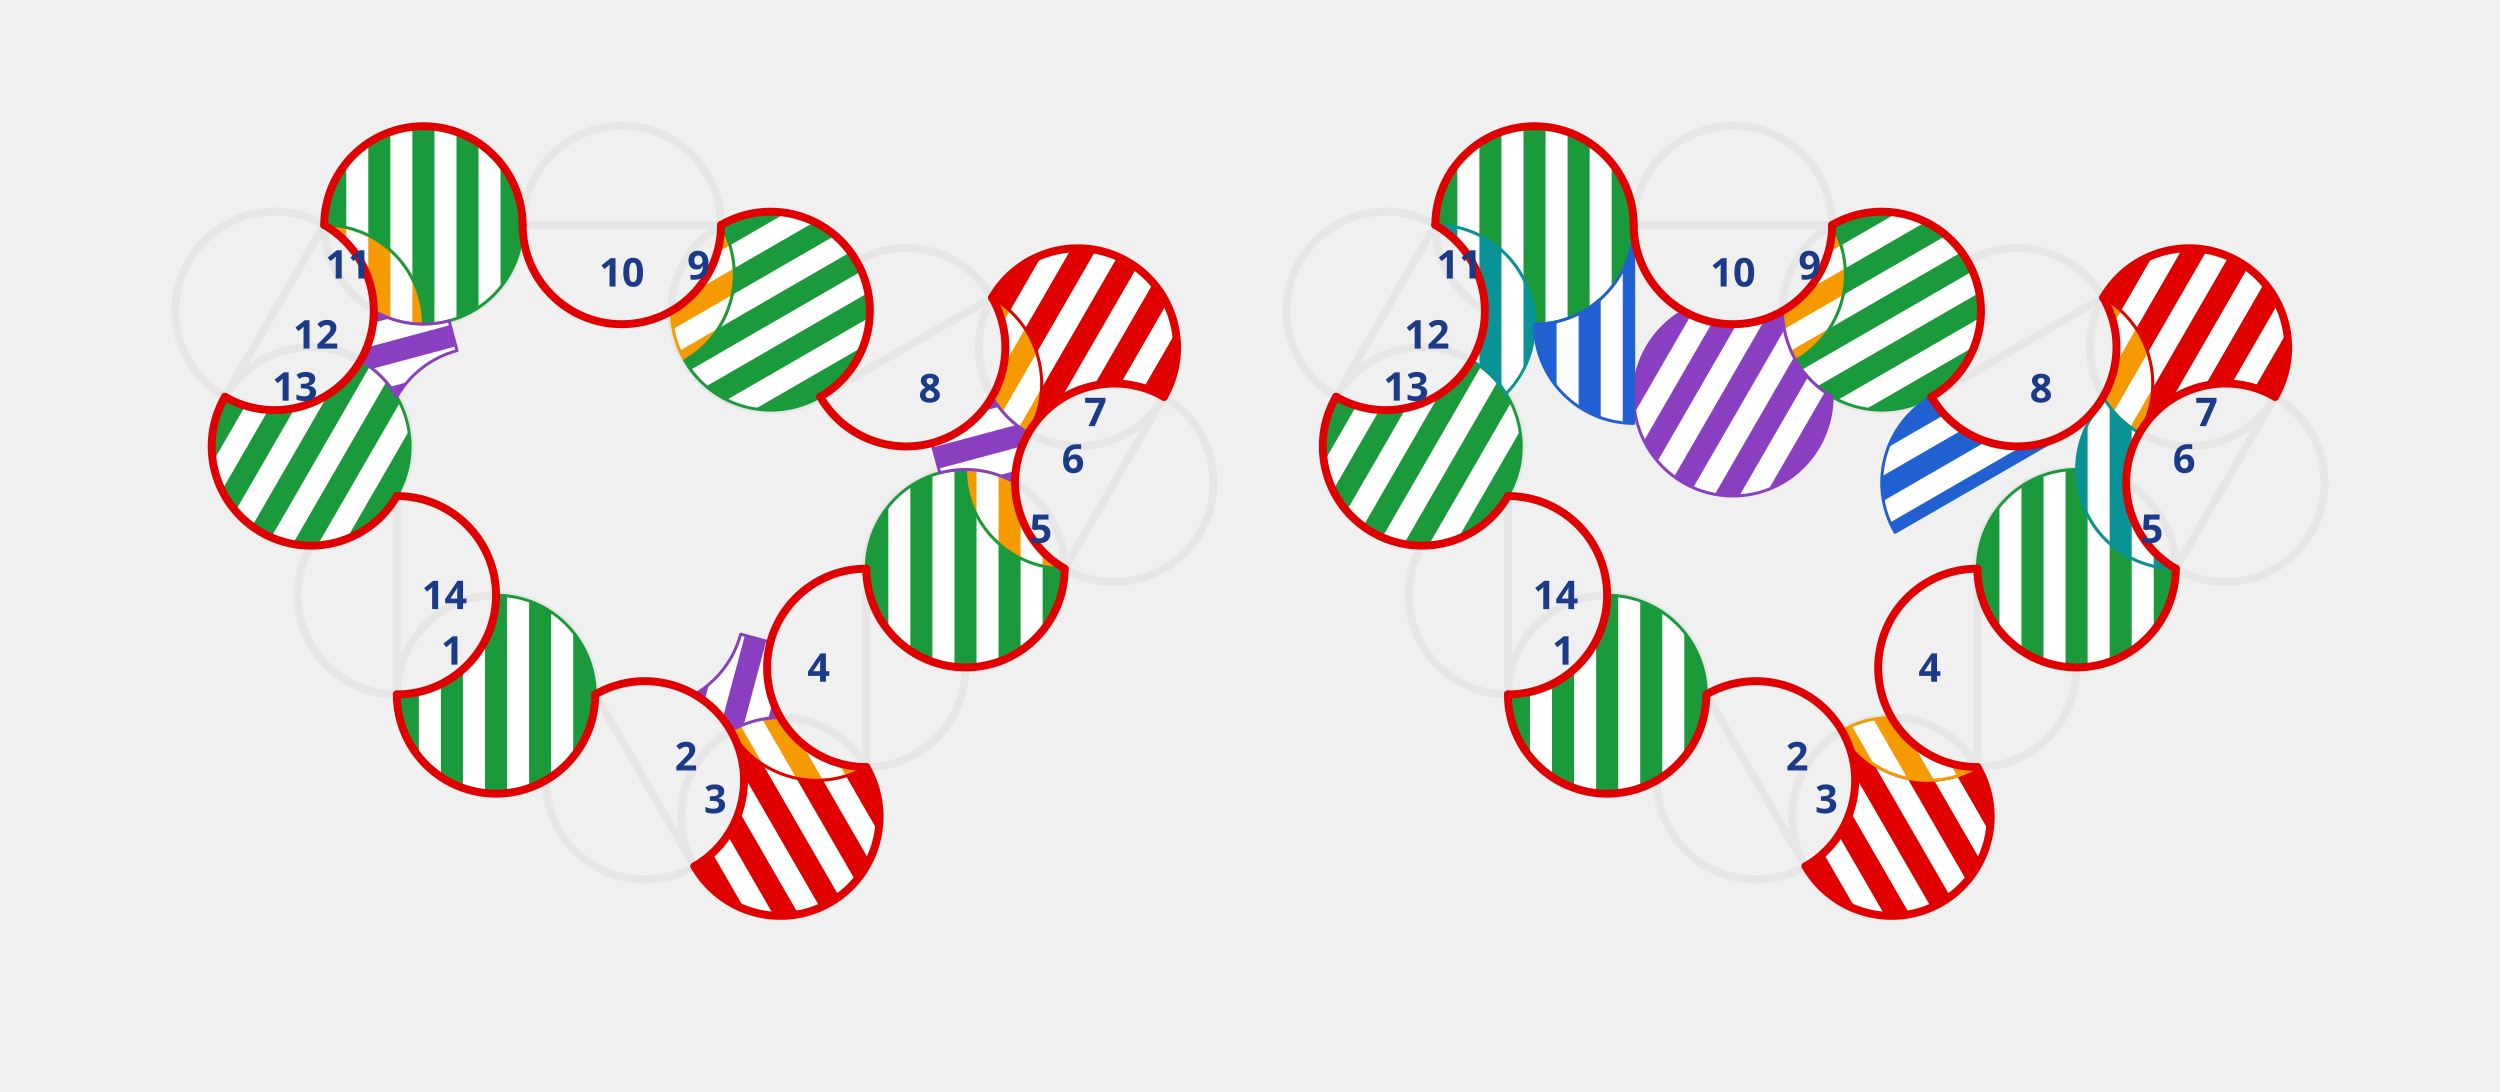
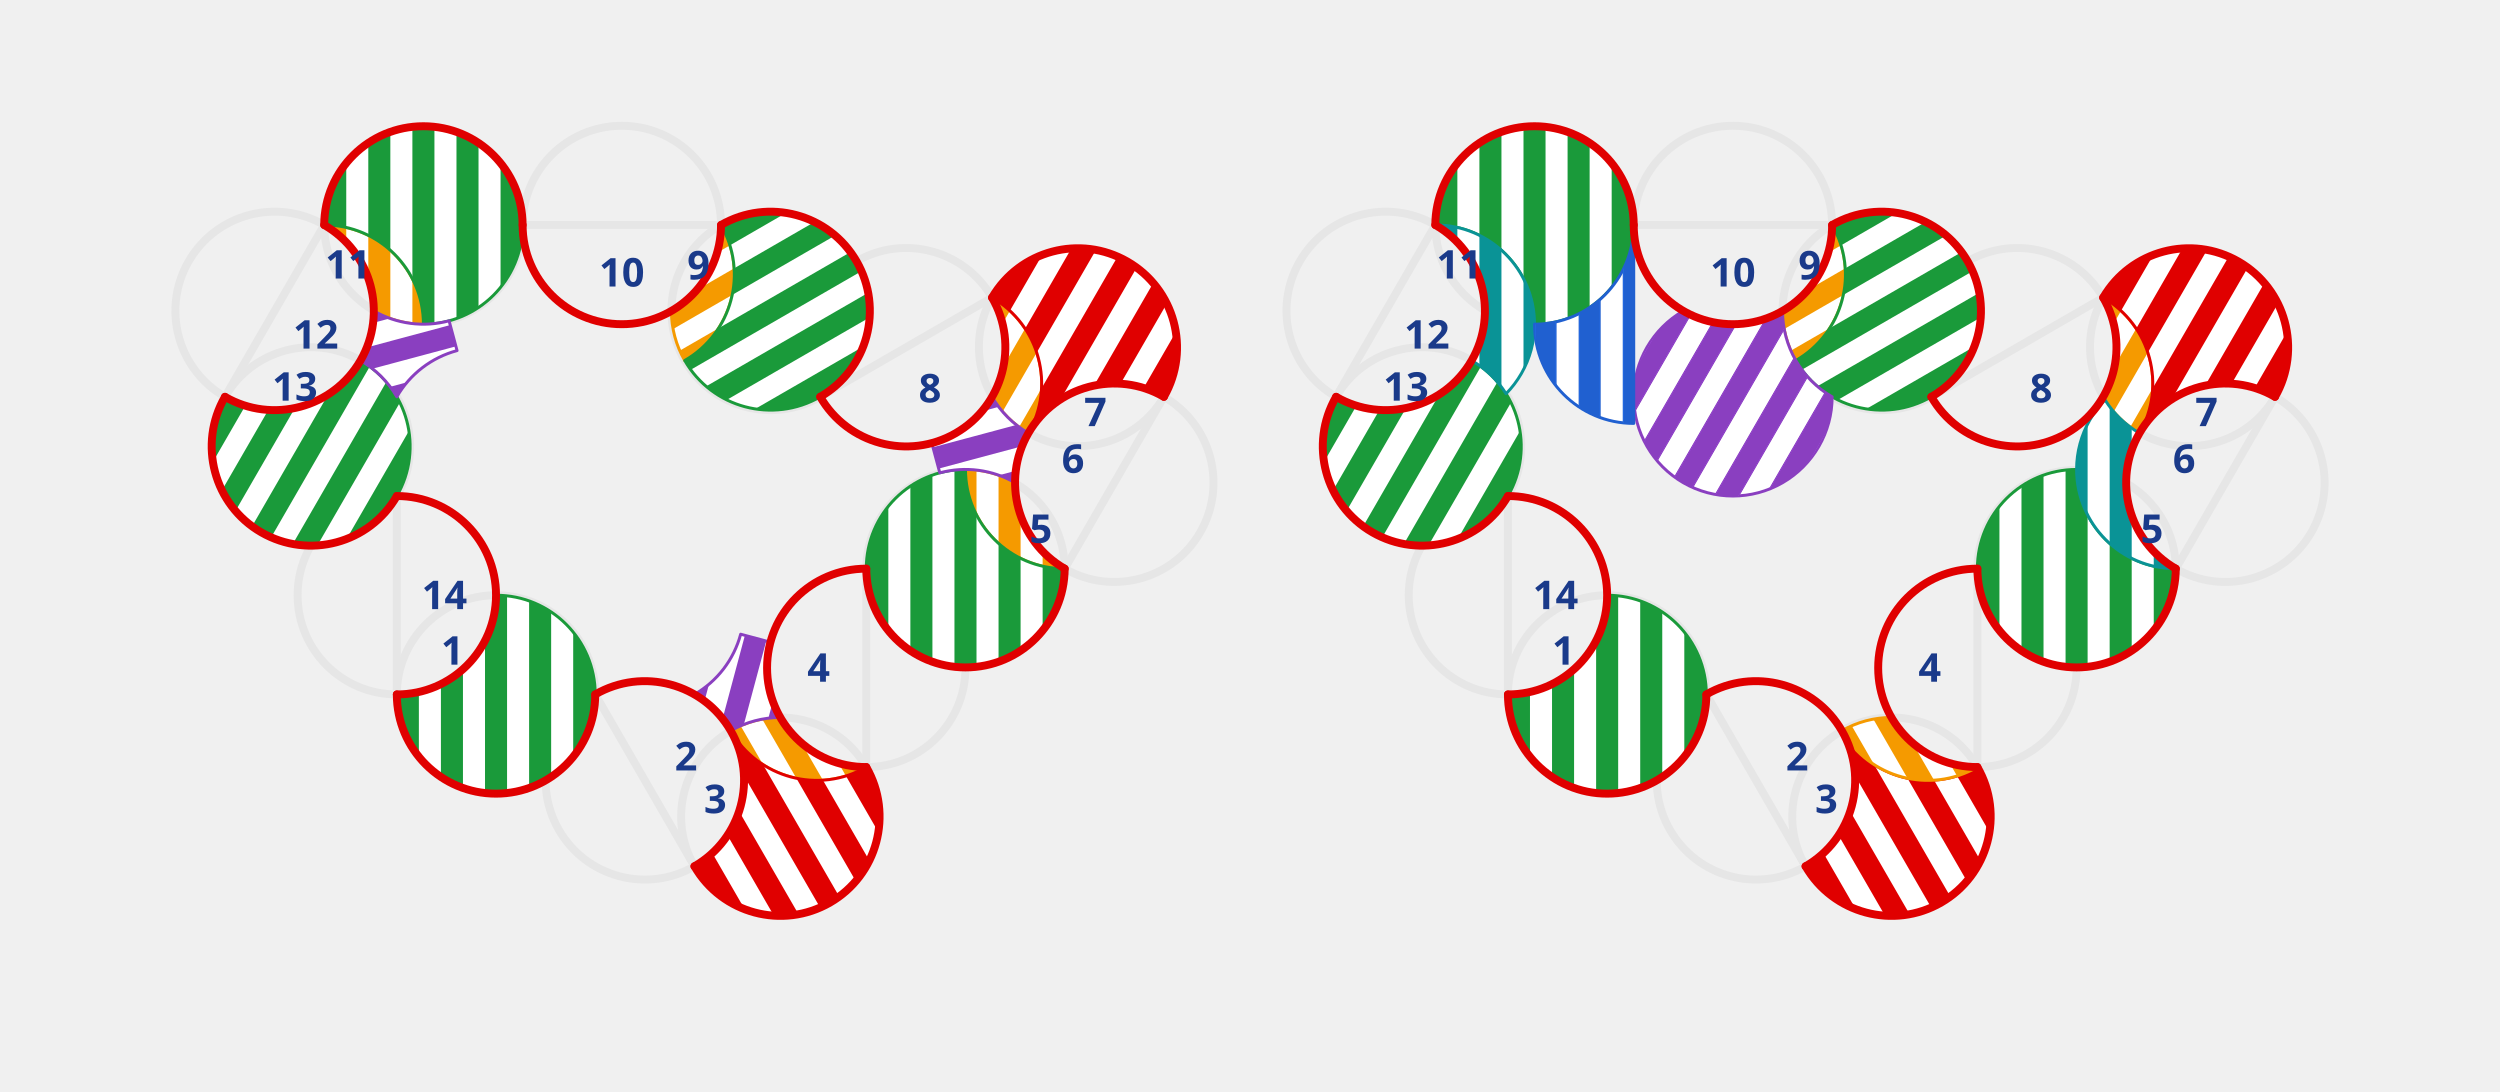
<svg xmlns="http://www.w3.org/2000/svg" width="1260" height="550" viewBox="0 0 1260 550" version="1.1" id="svg1">
  <defs id="defs1" />
  <g id="tileA">
    <path id="spectre" d="M 200 350 L 300 350 L 350 436.603 L 436.603 386.603 L 436.603 286.603 L 536.602 286.603 L 586.602 200 L 500 150 L 413.397 200 L 363.397 113.397 L 263.397 113.397 L 163.398 113.397 L 113.397 200 L 200 250 Z" style="fill:none;stroke:#e6e6e6;stroke-width:4;stroke-linecap:round;stroke-linejoin:round" />
    <path id="arc00in" d="M 200 350 A 50 50 0 0 1 300 350" style="fill:none;stroke:#e6e6e6;stroke-width:4;stroke-linecap:round;stroke-linejoin:round" />
    <path id="arc01out" d="M 300 350 A 50 50 0 0 0 350 436.603" style="fill:none;stroke:#e6e6e6;stroke-width:4;stroke-linecap:round;stroke-linejoin:round" />
    <path id="arc02in" d="M 350 436.603 A 50 50 0 0 1 436.603 386.603" style="fill:none;stroke:#e6e6e6;stroke-width:4;stroke-linecap:round;stroke-linejoin:round" />
    <path id="arc03out" d="M 436.603 386.603 A 50 50 0 0 0 436.603 286.603" style="fill:none;stroke:#e6e6e6;stroke-width:4;stroke-linecap:round;stroke-linejoin:round" />
    <path id="arc04in" d="M 436.603 286.603 A 50 50 0 0 1 536.602 286.603" style="fill:none;stroke:#e6e6e6;stroke-width:4;stroke-linecap:round;stroke-linejoin:round" />
    <path id="arc05out" d="M 536.602 286.603 A 50 50 0 0 0 586.602 200" style="fill:none;stroke:#e6e6e6;stroke-width:4;stroke-linecap:round;stroke-linejoin:round" />
    <path id="arc06in" d="M 586.602 200 A 50 50 0 0 1 500 150" style="fill:none;stroke:#e6e6e6;stroke-width:4;stroke-linecap:round;stroke-linejoin:round" />
    <path id="arc07out" d="M 500 150 A 50 50 0 0 0 413.397 200" style="fill:none;stroke:#e6e6e6;stroke-width:4;stroke-linecap:round;stroke-linejoin:round" />
    <path id="arc08in" d="M 413.397 200 A 50 50 0 0 1 363.397 113.397" style="fill:none;stroke:#e6e6e6;stroke-width:4;stroke-linecap:round;stroke-linejoin:round" />
    <path id="arc09out" d="M 363.397 113.397 A 50 50 0 0 0 263.397 113.397" style="fill:none;stroke:#e6e6e6;stroke-width:4;stroke-linecap:round;stroke-linejoin:round" />
    <path id="arc10in" d="M 263.397 113.397 A 50 50 0 0 1 163.398 113.397" style="fill:none;stroke:#e6e6e6;stroke-width:4;stroke-linecap:round;stroke-linejoin:round" />
    <path id="arc11out" d="M 163.398 113.397 A 50 50 0 0 0 113.397 200" style="fill:none;stroke:#e6e6e6;stroke-width:4;stroke-linecap:round;stroke-linejoin:round" />
    <path id="arc12in" d="M 113.397 200 A 50 50 0 0 1 200 250" style="fill:none;stroke:#e6e6e6;stroke-width:4;stroke-linecap:round;stroke-linejoin:round" />
    <path id="arc13out" d="M 200 250 A 50 50 0 0 0 200 350" style="fill:none;stroke:#e6e6e6;stroke-width:4;stroke-linecap:round;stroke-linejoin:round" />
    <path id="cres03bg" d="M 368.301 368.301 A 50 50 0 0 0 436.603 386.603 A 50 50 0 0 1 393.301 361.603 A 50 50 0 0 0 368.301 368.301 Z" style="fill:#ffffff;stroke:#f59a00;stroke-width:1.5;stroke-linejoin:round" />
    <path id="cres03" d="M 368.301 368.301 A 50 50 0 0 0 384.566 385.361 L 373.267 365.792 A 50 50 0 0 0 368.301 368.301 Z M 401.369 392.243 A 50 50 0 0 0 411.603 393.301 L 393.301 361.603 A 50 50 0 0 0 384.165 362.444 Z M 411.603 393.301 A 50 50 0 0 0 414.753 393.202 L 403.924 374.445 A 50 50 0 0 1 393.301 361.603 Z M 426.355 391.075 A 50 50 0 0 0 436.603 386.603 L 436.603 386.603 A 50 50 0 0 1 422.621 384.608 Z" style="fill:#f59a00;stroke:none" />
    <path id="cres05bg" d="M 486.603 236.602 A 50 50 0 0 0 536.602 286.603 A 50 50 0 0 1 511.603 243.301 A 50 50 0 0 0 486.603 236.602 Z" style="fill:#ffffff;stroke:#f59a00;stroke-width:1.5;stroke-linejoin:round" />
    <path id="cres05" d="M 486.603 236.602 A 50 50 0 0 0 492.158 259.509 L 492.158 236.912 A 50 50 0 0 0 486.603 236.602 Z M 503.269 273.87 A 50 50 0 0 0 511.603 279.904 L 511.603 243.301 A 50 50 0 0 0 503.269 239.462 Z M 511.603 279.904 A 50 50 0 0 0 514.38 281.393 L 514.38 259.735 A 50 50 0 0 1 511.603 243.301 Z M 525.491 285.352 A 50 50 0 0 0 536.602 286.603 L 536.602 286.603 A 50 50 0 0 1 525.491 277.884 Z" style="fill:#f59a00;stroke:none" />
    <path id="cres07bg" d="M 518.301 218.301 A 50 50 0 0 0 500 150 A 50 50 0 0 1 500 200 A 50 50 0 0 0 518.301 218.301 Z" style="fill:#ffffff;stroke:#f59a00;stroke-width:1.5;stroke-linejoin:round" />
    <path id="cres07" d="M 518.301 218.301 A 50 50 0 0 0 524.943 195.686 L 513.645 215.255 A 50 50 0 0 0 518.301 218.301 Z M 522.501 177.693 A 50 50 0 0 0 518.301 168.301 L 500 200 A 50 50 0 0 0 505.297 207.492 Z M 518.301 168.301 A 50 50 0 0 0 516.64 165.623 L 505.811 184.379 A 50 50 0 0 1 500 200 Z M 508.997 156.638 A 50 50 0 0 0 500 150 L 500 150 A 50 50 0 0 1 505.263 163.106 Z" style="fill:#f59a00;stroke:none" />
    <path id="cres09bg" d="M 345.096 181.699 A 50 50 0 0 0 363.397 113.397 A 50 50 0 0 1 338.397 156.699 A 50 50 0 0 0 345.096 181.699 Z" style="fill:#ffffff;stroke:#f59a00;stroke-width:1.5;stroke-linejoin:round" />
    <path id="cres09" d="M 345.096 181.699 A 50 50 0 0 0 362.156 165.434 L 342.587 176.733 A 50 50 0 0 0 345.096 181.699 Z M 369.038 148.631 A 50 50 0 0 0 370.096 138.398 L 338.397 156.699 A 50 50 0 0 0 339.239 165.835 Z M 370.096 138.398 A 50 50 0 0 0 369.997 135.247 L 351.24 146.076 A 50 50 0 0 1 338.397 156.699 Z M 367.87 123.645 A 50 50 0 0 0 363.397 113.397 L 363.397 113.397 A 50 50 0 0 1 361.403 127.379 Z" style="fill:#f59a00;stroke:none" />
    <path id="cres11bg" d="M 213.398 163.398 A 50 50 0 0 0 163.398 113.397 A 50 50 0 0 1 188.398 156.699 A 50 50 0 0 0 213.398 163.398 Z" style="fill:#ffffff;stroke:#f59a00;stroke-width:1.5;stroke-linejoin:round" />
    <path id="cres11" d="M 213.398 163.398 A 50 50 0 0 0 207.842 140.491 L 207.842 163.088 A 50 50 0 0 0 213.398 163.398 Z M 196.731 126.13 A 50 50 0 0 0 188.398 120.096 L 188.398 156.699 A 50 50 0 0 0 196.731 160.538 Z M 188.398 120.096 A 50 50 0 0 0 185.62 118.607 L 185.62 140.265 A 50 50 0 0 1 188.398 156.699 Z M 174.509 114.648 A 50 50 0 0 0 163.398 113.397 L 163.398 113.397 A 50 50 0 0 1 174.509 122.116 Z" style="fill:#f59a00;stroke:none" />
    <path id="p3qpf01bg" d="M 200 350 A 50 50 0 0 0 250 400 A 50 50 0 0 0 300 350 A 50 50 0 0 0 250 300 A 50 50 0 0 1 200 350 Z" style="fill:#ffffff;stroke:#1a9a3a;stroke-width:1.5;stroke-linejoin:round" />
    <path id="p3qpf01" d="M 200 350 A 50 50 0 0 0 211.111 381.427 L 211.111 348.75 A 50 50 0 0 1 200 350 Z M 222.222 391.574 A 50 50 0 0 0 233.333 397.14 L 233.333 337.268 A 50 50 0 0 1 222.222 344.79 Z M 244.444 399.69 A 50 50 0 0 0 255.556 399.69 L 255.556 300.31 A 50 50 0 0 0 250 300 A 50 50 0 0 1 244.444 322.906 Z M 266.667 397.14 A 50 50 0 0 0 277.778 391.574 L 277.778 308.426 A 50 50 0 0 0 266.667 302.86 Z M 288.889 381.427 A 50 50 0 0 0 300 350 L 300 350 A 50 50 0 0 0 288.889 318.573 Z" style="fill:#1a9a3a;stroke:none" />
    <path id="p3qpf05bg" d="M 536.602 286.603 A 50 50 0 0 1 486.603 336.603 A 50 50 0 0 1 436.603 286.603 A 50 50 0 0 1 486.603 236.602 A 50 50 0 0 0 536.602 286.603 Z" style="fill:#ffffff;stroke:#1a9a3a;stroke-width:1.5;stroke-linejoin:round" />
    <path id="p3qpf05" d="M 436.603 286.603 A 50 50 0 0 0 447.714 318.029 L 447.714 255.176 A 50 50 0 0 0 436.603 286.603 Z M 458.825 328.176 A 50 50 0 0 0 469.936 333.743 L 469.936 239.462 A 50 50 0 0 0 458.825 245.029 Z M 481.047 336.293 A 50 50 0 0 0 492.158 336.293 L 492.158 259.509 A 50 50 0 0 1 486.603 236.602 A 50 50 0 0 0 481.047 236.912 Z M 503.269 333.743 A 50 50 0 0 0 514.38 328.176 L 514.38 281.393 A 50 50 0 0 1 503.269 273.87 Z M 525.491 318.029 A 50 50 0 0 0 536.602 286.603 L 536.602 286.603 A 50 50 0 0 1 525.491 285.352 Z" style="fill:#1a9a3a;stroke:none" />
    <path id="p3qpf09bg" d="M 363.397 113.397 A 50 50 0 0 1 431.699 131.699 A 50 50 0 0 1 413.397 200 A 50 50 0 0 1 345.096 181.699 A 50 50 0 0 0 363.397 113.397 Z" style="fill:#ffffff;stroke:#1a9a3a;stroke-width:1.5;stroke-linejoin:round" />
    <path id="p3qpf09" d="M 413.397 200 A 50 50 0 0 0 435.058 174.664 L 380.625 206.091 A 50 50 0 0 0 413.397 200 Z M 438.291 159.968 A 50 50 0 0 0 437.556 147.562 L 355.906 194.703 A 50 50 0 0 0 366.282 201.542 Z M 434.208 136.665 A 50 50 0 0 0 428.653 127.042 L 362.156 165.434 A 50 50 0 0 1 345.096 181.699 A 50 50 0 0 0 348.142 186.355 Z M 420.889 118.695 A 50 50 0 0 0 410.513 111.856 L 369.997 135.247 A 50 50 0 0 1 369.038 148.631 Z M 396.17 107.306 A 50 50 0 0 0 363.397 113.397 L 363.397 113.397 A 50 50 0 0 1 367.87 123.645 Z" style="fill:#1a9a3a;stroke:none" />
    <path id="p3qpf11bg" d="M 163.398 113.397 A 50 50 0 0 1 213.398 63.398 A 50 50 0 0 1 263.397 113.397 A 50 50 0 0 1 213.398 163.398 A 50 50 0 0 0 163.398 113.397 Z" style="fill:#ffffff;stroke:#1a9a3a;stroke-width:1.5;stroke-linejoin:round" />
    <path id="p3qpf11" d="M 263.397 113.397 A 50 50 0 0 0 252.286 81.971 L 252.286 144.824 A 50 50 0 0 0 263.397 113.397 Z M 241.175 71.823 A 50 50 0 0 0 230.064 66.257 L 230.064 160.538 A 50 50 0 0 0 241.175 154.971 Z M 218.953 63.707 A 50 50 0 0 0 207.842 63.707 L 207.842 140.491 A 50 50 0 0 1 213.398 163.398 A 50 50 0 0 0 218.953 163.088 Z M 196.731 66.257 A 50 50 0 0 0 185.62 71.823 L 185.62 118.607 A 50 50 0 0 1 196.731 126.13 Z M 174.509 81.971 A 50 50 0 0 0 163.398 113.397 L 163.398 113.397 A 50 50 0 0 1 174.509 114.648 Z" style="fill:#1a9a3a;stroke:none" />
    <path id="p3qpf13bg" d="M 113.397 200 A 50 50 0 0 0 131.699 268.301 A 50 50 0 0 0 200 250 A 50 50 0 0 0 181.699 181.699 A 50 50 0 0 1 113.397 200 Z" style="fill:#ffffff;stroke:#1a9a3a;stroke-width:1.5;stroke-linejoin:round" />
    <path id="p3qpf13" d="M 113.397 200 A 50 50 0 0 0 107.306 232.772 L 123.645 204.473 A 50 50 0 0 1 113.397 200 Z M 111.856 247.115 A 50 50 0 0 0 118.695 257.491 L 148.631 205.64 A 50 50 0 0 1 135.247 206.599 Z M 127.042 265.255 A 50 50 0 0 0 136.665 270.811 L 186.355 184.745 A 50 50 0 0 0 181.699 181.699 A 50 50 0 0 1 165.434 198.758 Z M 147.562 274.158 A 50 50 0 0 0 159.968 274.893 L 201.542 202.885 A 50 50 0 0 0 194.703 192.508 Z M 174.664 271.661 A 50 50 0 0 0 200 250 L 200 250 A 50 50 0 0 0 206.091 217.228 Z" style="fill:#1a9a3a;stroke:none" />
    <path id="phpf03bg" d="M 350 436.603 A 50 50 0 0 0 418.301 454.904 A 50 50 0 0 0 436.603 386.603 A 50 50 0 0 1 368.301 368.301 A 50 50 0 0 1 350 436.603 Z" style="fill:#ffffff;stroke:#e00000;stroke-width:1.5;stroke-linejoin:round" />
    <path id="phpf03" d="M 350 436.603 A 50 50 0 0 0 375.336 458.264 L 358.997 429.964 A 50 50 0 0 1 350 436.603 Z M 390.032 461.495 A 50 50 0 0 0 402.438 460.761 L 372.501 408.909 A 50 50 0 0 1 366.64 420.98 Z M 413.335 457.413 A 50 50 0 0 0 422.958 451.858 L 384.566 385.361 A 50 50 0 0 1 368.301 368.301 A 50 50 0 0 1 374.943 390.916 Z M 431.305 444.094 A 50 50 0 0 0 438.144 433.718 L 414.753 393.202 A 50 50 0 0 1 401.369 392.243 Z M 442.693 419.375 A 50 50 0 0 0 436.603 386.603 L 436.603 386.603 A 50 50 0 0 1 426.355 391.075 Z" style="fill:#e00000;stroke:none" />
    <path id="phpf07bg" d="M 586.602 200 A 50 50 0 0 0 568.301 131.699 A 50 50 0 0 0 500 150 A 50 50 0 0 1 518.301 218.301 A 50 50 0 0 1 586.602 200 Z" style="fill:#ffffff;stroke:#e00000;stroke-width:1.5;stroke-linejoin:round" />
    <path id="phpf07" d="M 586.602 200 A 50 50 0 0 0 592.693 167.228 L 576.355 195.527 A 50 50 0 0 1 586.602 200 Z M 588.144 152.885 A 50 50 0 0 0 581.305 142.508 L 551.369 194.36 A 50 50 0 0 1 564.753 193.401 Z M 572.958 134.745 A 50 50 0 0 0 563.335 129.189 L 524.943 195.686 A 50 50 0 0 1 518.301 218.301 A 50 50 0 0 1 534.566 201.242 Z M 552.438 125.842 A 50 50 0 0 0 540.032 125.107 L 516.64 165.623 A 50 50 0 0 1 522.501 177.693 Z M 525.336 128.339 A 50 50 0 0 0 500 150 L 500 150 A 50 50 0 0 1 508.997 156.638 Z" style="fill:#e00000;stroke:none" />
    <path id="star0234bg" d="M 373.296 319.64 A 50 50 0 0 1 350 350 A 50 50 0 0 1 368.301 368.301 A 50 50 0 0 1 393.301 361.603 A 50 50 0 0 1 388.306 323.662 Z" style="fill:#ffffff;stroke:#8a3fc0;stroke-width:1.5;stroke-linejoin:round" />
    <path id="star0234" d="M 387.252 361.973 L 387.858 361.900 L 388.943 361.793 L 390.031 361.710 L 391.120 361.650 L 392.211 361.614 L 393.301 361.603 L 392.506 360.172 L 391.759 358.717 L 391.059 357.238 L 390.409 355.737 L 389.807 354.215 L 389.535 353.453 Z M 364.175 362.236 L 364.668 362.863 L 365.322 363.736 L 365.958 364.622 L 366.573 365.523 L 367.170 366.436 L 367.746 367.363 L 368.301 368.301 L 369.252 367.766 L 370.214 367.252 L 371.187 366.759 L 372.170 366.287 L 373.164 365.837 L 374.167 365.409 L 374.908 365.111 L 386.168 323.089 L 375.435 320.213 Z M 357.337 344.825 L 356.720 345.349 L 355.438 346.366 L 354.124 347.341 L 352.779 348.272 L 351.403 349.159 L 350.000 350.000 L 350.939 350.556 L 351.865 351.132 L 352.779 351.728 L 353.679 352.344 L 354.565 352.979 L 355.054 353.346 Z" style="fill:#8a3fc0;stroke:none" />
    <path id="star5678bg" d="M 473.662 238.306 A 50 50 0 0 1 511.603 243.301 A 50 50 0 0 1 518.301 218.301 A 50 50 0 0 1 500 200 A 50 50 0 0 1 469.64 223.296 Z" style="fill:#ffffff;stroke:#8a3fc0;stroke-width:1.5;stroke-linejoin:round" />
    <path id="star5678" d="M 503.346 205.054 L 502.979 204.565 L 502.344 203.679 L 501.728 202.779 L 501.132 201.865 L 500.556 200.939 L 500.000 200.000 L 499.159 201.403 L 498.272 202.779 L 497.341 204.124 L 496.366 205.438 L 495.349 206.720 L 494.825 207.337 Z M 515.111 224.908 L 515.409 224.167 L 515.837 223.164 L 516.287 222.170 L 516.759 221.187 L 517.252 220.214 L 517.766 219.252 L 518.301 218.301 L 517.363 217.746 L 516.436 217.170 L 515.523 216.573 L 514.622 215.958 L 513.736 215.322 L 512.863 214.668 L 512.236 214.175 L 470.213 225.435 L 473.089 236.168 Z M 503.453 239.535 L 504.215 239.807 L 505.737 240.409 L 507.238 241.059 L 508.717 241.759 L 510.172 242.506 L 511.603 243.301 L 511.614 242.211 L 511.650 241.120 L 511.710 240.031 L 511.793 238.943 L 511.900 237.858 L 511.973 237.252 Z" style="fill:#8a3fc0;stroke:none" />
    <path id="star1113bg" d="M 226.338 161.694 A 50 50 0 0 1 188.398 156.699 A 50 50 0 0 1 181.699 181.699 A 50 50 0 0 1 200 200 A 50 50 0 0 1 230.36 176.704 Z" style="fill:#ffffff;stroke:#8a3fc0;stroke-width:1.5;stroke-linejoin:round" />
    <path id="star1113" d="M 196.654 194.946 L 197.021 195.435 L 197.656 196.321 L 198.272 197.221 L 198.868 198.135 L 199.444 199.061 L 200.000 200.000 L 200.841 198.597 L 201.728 197.221 L 202.659 195.876 L 203.634 194.562 L 204.651 193.280 L 205.175 192.663 Z M 184.889 175.092 L 184.591 175.833 L 184.163 176.836 L 183.713 177.830 L 183.241 178.813 L 182.748 179.786 L 182.234 180.748 L 181.699 181.699 L 182.637 182.254 L 183.564 182.830 L 184.477 183.427 L 185.378 184.042 L 186.264 184.678 L 187.137 185.332 L 187.764 185.825 L 229.787 174.565 L 226.911 163.832 Z M 196.547 160.465 L 195.785 160.193 L 194.263 159.591 L 192.762 158.941 L 191.283 158.241 L 189.828 157.494 L 188.397 156.699 L 188.386 157.789 L 188.350 158.880 L 188.290 159.969 L 188.207 161.057 L 188.100 162.142 L 188.027 162.748 Z" style="fill:#8a3fc0;stroke:none" />
    <path id="arc00out" d="M 200 350 A 50 50 0 0 0 300 350" style="fill:none;stroke:#e00000;stroke-width:4;stroke-linecap:round;stroke-linejoin:round" />
    <path id="arc01in" d="M 300 350 A 50 50 0 0 1 350 436.603" style="fill:none;stroke:#e00000;stroke-width:4;stroke-linecap:round;stroke-linejoin:round" />
    <path id="arc02out" d="M 350 436.603 A 50 50 0 0 0 436.603 386.603" style="fill:none;stroke:#e00000;stroke-width:4;stroke-linecap:round;stroke-linejoin:round" />
    <path id="arc03in" d="M 436.603 386.603 A 50 50 0 0 1 436.603 286.603" style="fill:none;stroke:#e00000;stroke-width:4;stroke-linecap:round;stroke-linejoin:round" />
    <path id="arc04out" d="M 436.603 286.603 A 50 50 0 0 0 536.602 286.603" style="fill:none;stroke:#e00000;stroke-width:4;stroke-linecap:round;stroke-linejoin:round" />
    <path id="arc05in" d="M 536.602 286.603 A 50 50 0 0 1 586.602 200" style="fill:none;stroke:#e00000;stroke-width:4;stroke-linecap:round;stroke-linejoin:round" />
    <path id="arc06out" d="M 586.602 200 A 50 50 0 0 0 500 150" style="fill:none;stroke:#e00000;stroke-width:4;stroke-linecap:round;stroke-linejoin:round" />
    <path id="arc07in" d="M 500 150 A 50 50 0 0 1 413.397 200" style="fill:none;stroke:#e00000;stroke-width:4;stroke-linecap:round;stroke-linejoin:round" />
    <path id="arc08out" d="M 413.397 200 A 50 50 0 0 0 363.397 113.397" style="fill:none;stroke:#e00000;stroke-width:4;stroke-linecap:round;stroke-linejoin:round" />
    <path id="arc09in" d="M 363.397 113.397 A 50 50 0 0 1 263.397 113.397" style="fill:none;stroke:#e00000;stroke-width:4;stroke-linecap:round;stroke-linejoin:round" />
    <path id="arc10out" d="M 263.397 113.397 A 50 50 0 0 0 163.398 113.397" style="fill:none;stroke:#e00000;stroke-width:4;stroke-linecap:round;stroke-linejoin:round" />
    <path id="arc11in" d="M 163.398 113.397 A 50 50 0 0 1 113.397 200" style="fill:none;stroke:#e00000;stroke-width:4;stroke-linecap:round;stroke-linejoin:round" />
    <path id="arc12out" d="M 113.397 200 A 50 50 0 0 0 200 250" style="fill:none;stroke:#e00000;stroke-width:4;stroke-linecap:round;stroke-linejoin:round" />
    <path id="arc13in" d="M 200 250 A 50 50 0 0 1 200 350" style="fill:none;stroke:#e00000;stroke-width:4;stroke-linecap:round;stroke-linejoin:round" />
    <g id="layer-numbers">
      <text id="num01" x="228.00" y="335.00" style="font-family:sans-serif;font-weight:bold;font-size:20px;text-anchor:middle;fill:#1a3a8a;stroke:none">1</text>
      <text id="num02" x="345.78" y="388.30" style="font-family:sans-serif;font-weight:bold;font-size:20px;text-anchor:middle;fill:#1a3a8a;stroke:none">2</text>
      <text id="num03" x="360.52" y="409.82" style="font-family:sans-serif;font-weight:bold;font-size:20px;text-anchor:middle;fill:#1a3a8a;stroke:none">3</text>
      <text id="num04" x="412.60" y="343.60" style="font-family:sans-serif;font-weight:bold;font-size:20px;text-anchor:middle;fill:#1a3a8a;stroke:none">4</text>
      <text id="num05" x="524.60" y="273.60" style="font-family:sans-serif;font-weight:bold;font-size:20px;text-anchor:middle;fill:#1a3a8a;stroke:none">5</text>
      <text id="num06" x="540.82" y="238.30" style="font-family:sans-serif;font-weight:bold;font-size:20px;text-anchor:middle;fill:#1a3a8a;stroke:none">6</text>
      <text id="num07" x="552.09" y="214.78" style="font-family:sans-serif;font-weight:bold;font-size:20px;text-anchor:middle;fill:#1a3a8a;stroke:none">7</text>
      <text id="num08" x="468.70" y="202.78" style="font-family:sans-serif;font-weight:bold;font-size:20px;text-anchor:middle;fill:#1a3a8a;stroke:none">8</text>
      <text id="num09" x="352.08" y="140.79" style="font-family:sans-serif;font-weight:bold;font-size:20px;text-anchor:middle;fill:#1a3a8a;stroke:none">9</text>
      <text id="num10" x="313.40" y="144.40" style="font-family:sans-serif;font-weight:bold;font-size:20px;text-anchor:middle;fill:#1a3a8a;stroke:none">10</text>
      <text id="num11" x="175.40" y="140.40" style="font-family:sans-serif;font-weight:bold;font-size:20px;text-anchor:middle;fill:#1a3a8a;stroke:none">11</text>
      <text id="num12" x="159.18" y="175.70" style="font-family:sans-serif;font-weight:bold;font-size:20px;text-anchor:middle;fill:#1a3a8a;stroke:none">12</text>
      <text id="num13" x="148.65" y="201.95" style="font-family:sans-serif;font-weight:bold;font-size:20px;text-anchor:middle;fill:#1a3a8a;stroke:none">13</text>
      <text id="num14" x="224.00" y="307.00" style="font-family:sans-serif;font-weight:bold;font-size:20px;text-anchor:middle;fill:#1a3a8a;stroke:none">14</text>
    </g>
  </g>
  <g id="tileB" transform="translate(560,0)">
    <path id="spectre_b" d="M 200 350 L 300 350 L 350 436.603 L 436.603 386.603 L 436.603 286.603 L 536.602 286.603 L 586.602 200 L 500 150 L 413.397 200 L 363.397 113.397 L 263.397 113.397 L 163.398 113.397 L 113.397 200 L 200 250 Z" style="fill:none;stroke:#e6e6e6;stroke-width:4;stroke-linecap:round;stroke-linejoin:round" />
    <path id="arc00in_b" d="M 200 350 A 50 50 0 0 1 300 350" style="fill:none;stroke:#e6e6e6;stroke-width:4;stroke-linecap:round;stroke-linejoin:round" />
    <path id="arc01out_b" d="M 300 350 A 50 50 0 0 0 350 436.603" style="fill:none;stroke:#e6e6e6;stroke-width:4;stroke-linecap:round;stroke-linejoin:round" />
    <path id="arc02in_b" d="M 350 436.603 A 50 50 0 0 1 436.603 386.603" style="fill:none;stroke:#e6e6e6;stroke-width:4;stroke-linecap:round;stroke-linejoin:round" />
    <path id="arc03out_b" d="M 436.603 386.603 A 50 50 0 0 0 436.603 286.603" style="fill:none;stroke:#e6e6e6;stroke-width:4;stroke-linecap:round;stroke-linejoin:round" />
    <path id="arc04in_b" d="M 436.603 286.603 A 50 50 0 0 1 536.602 286.603" style="fill:none;stroke:#e6e6e6;stroke-width:4;stroke-linecap:round;stroke-linejoin:round" />
    <path id="arc05out_b" d="M 536.602 286.603 A 50 50 0 0 0 586.602 200" style="fill:none;stroke:#e6e6e6;stroke-width:4;stroke-linecap:round;stroke-linejoin:round" />
    <path id="arc06in_b" d="M 586.602 200 A 50 50 0 0 1 500 150" style="fill:none;stroke:#e6e6e6;stroke-width:4;stroke-linecap:round;stroke-linejoin:round" />
    <path id="arc07out_b" d="M 500 150 A 50 50 0 0 0 413.397 200" style="fill:none;stroke:#e6e6e6;stroke-width:4;stroke-linecap:round;stroke-linejoin:round" />
    <path id="arc08in_b" d="M 413.397 200 A 50 50 0 0 1 363.397 113.397" style="fill:none;stroke:#e6e6e6;stroke-width:4;stroke-linecap:round;stroke-linejoin:round" />
    <path id="arc09out_b" d="M 363.397 113.397 A 50 50 0 0 0 263.397 113.397" style="fill:none;stroke:#e6e6e6;stroke-width:4;stroke-linecap:round;stroke-linejoin:round" />
    <path id="arc10in_b" d="M 263.397 113.397 A 50 50 0 0 1 163.398 113.397" style="fill:none;stroke:#e6e6e6;stroke-width:4;stroke-linecap:round;stroke-linejoin:round" />
    <path id="arc11out_b" d="M 163.398 113.397 A 50 50 0 0 0 113.397 200" style="fill:none;stroke:#e6e6e6;stroke-width:4;stroke-linecap:round;stroke-linejoin:round" />
    <path id="arc12in_b" d="M 113.397 200 A 50 50 0 0 1 200 250" style="fill:none;stroke:#e6e6e6;stroke-width:4;stroke-linecap:round;stroke-linejoin:round" />
    <path id="arc13out_b" d="M 200 250 A 50 50 0 0 0 200 350" style="fill:none;stroke:#e6e6e6;stroke-width:4;stroke-linecap:round;stroke-linejoin:round" />
    <path id="cres07bg_b" d="M 518.301 218.301 A 50 50 0 0 0 500 150 A 50 50 0 0 1 500 200 A 50 50 0 0 0 518.301 218.301 Z" style="fill:#ffffff;stroke:#f59a00;stroke-width:1.5;stroke-linejoin:round" />
    <path id="cres07_b" d="M 518.301 218.301 A 50 50 0 0 0 524.943 195.686 L 513.645 215.255 A 50 50 0 0 0 518.301 218.301 Z M 522.501 177.693 A 50 50 0 0 0 518.301 168.301 L 500 200 A 50 50 0 0 0 505.297 207.492 Z M 518.301 168.301 A 50 50 0 0 0 516.64 165.623 L 505.811 184.379 A 50 50 0 0 1 500 200 Z M 508.997 156.638 A 50 50 0 0 0 500 150 L 500 150 A 50 50 0 0 1 505.263 163.106 Z" style="fill:#f59a00;stroke:none" />
    <path id="cres09bg_b" d="M 345.096 181.699 A 50 50 0 0 0 363.397 113.397 A 50 50 0 0 1 338.397 156.699 A 50 50 0 0 0 345.096 181.699 Z" style="fill:#ffffff;stroke:#f59a00;stroke-width:1.5;stroke-linejoin:round" />
    <path id="cres09_b" d="M 345.096 181.699 A 50 50 0 0 0 362.156 165.434 L 342.587 176.733 A 50 50 0 0 0 345.096 181.699 Z M 369.038 148.631 A 50 50 0 0 0 370.096 138.398 L 338.397 156.699 A 50 50 0 0 0 339.239 165.835 Z M 370.096 138.398 A 50 50 0 0 0 369.997 135.247 L 351.24 146.076 A 50 50 0 0 1 338.397 156.699 Z M 367.87 123.645 A 50 50 0 0 0 363.397 113.397 L 363.397 113.397 A 50 50 0 0 1 361.403 127.379 Z" style="fill:#f59a00;stroke:none" />
    <path id="p3qpf01bg_b" d="M 200 350 A 50 50 0 0 0 250 400 A 50 50 0 0 0 300 350 A 50 50 0 0 0 250 300 A 50 50 0 0 1 200 350 Z" style="fill:#ffffff;stroke:#1a9a3a;stroke-width:1.5;stroke-linejoin:round" />
    <path id="p3qpf01_b" d="M 200 350 A 50 50 0 0 0 211.111 381.427 L 211.111 348.75 A 50 50 0 0 1 200 350 Z M 222.222 391.574 A 50 50 0 0 0 233.333 397.14 L 233.333 337.268 A 50 50 0 0 1 222.222 344.79 Z M 244.444 399.69 A 50 50 0 0 0 255.556 399.69 L 255.556 300.31 A 50 50 0 0 0 250 300 A 50 50 0 0 1 244.444 322.906 Z M 266.667 397.14 A 50 50 0 0 0 277.778 391.574 L 277.778 308.426 A 50 50 0 0 0 266.667 302.86 Z M 288.889 381.427 A 50 50 0 0 0 300 350 L 300 350 A 50 50 0 0 0 288.889 318.573 Z" style="fill:#1a9a3a;stroke:none" />
    <path id="p3qpf05bg_b" d="M 536.602 286.603 A 50 50 0 0 1 486.603 336.603 A 50 50 0 0 1 436.603 286.603 A 50 50 0 0 1 486.603 236.602 A 50 50 0 0 0 536.602 286.603 Z" style="fill:#ffffff;stroke:#1a9a3a;stroke-width:1.5;stroke-linejoin:round" />
    <path id="p3qpf05_b" d="M 436.603 286.603 A 50 50 0 0 0 447.714 318.029 L 447.714 255.176 A 50 50 0 0 0 436.603 286.603 Z M 458.825 328.176 A 50 50 0 0 0 469.936 333.743 L 469.936 239.462 A 50 50 0 0 0 458.825 245.029 Z M 481.047 336.293 A 50 50 0 0 0 492.158 336.293 L 492.158 259.509 A 50 50 0 0 1 486.603 236.602 A 50 50 0 0 0 481.047 236.912 Z M 503.269 333.743 A 50 50 0 0 0 514.38 328.176 L 514.38 281.393 A 50 50 0 0 1 503.269 273.87 Z M 525.491 318.029 A 50 50 0 0 0 536.602 286.603 L 536.602 286.603 A 50 50 0 0 1 525.491 285.352 Z" style="fill:#1a9a3a;stroke:none" />
    <path id="p3qpf09bg_b" d="M 363.397 113.397 A 50 50 0 0 1 431.699 131.699 A 50 50 0 0 1 413.397 200 A 50 50 0 0 1 345.096 181.699 A 50 50 0 0 0 363.397 113.397 Z" style="fill:#ffffff;stroke:#1a9a3a;stroke-width:1.5;stroke-linejoin:round" />
    <path id="p3qpf09_b" d="M 413.397 200 A 50 50 0 0 0 435.058 174.664 L 380.625 206.091 A 50 50 0 0 0 413.397 200 Z M 438.291 159.968 A 50 50 0 0 0 437.556 147.562 L 355.906 194.703 A 50 50 0 0 0 366.282 201.542 Z M 434.208 136.665 A 50 50 0 0 0 428.653 127.042 L 362.156 165.434 A 50 50 0 0 1 345.096 181.699 A 50 50 0 0 0 348.142 186.355 Z M 420.889 118.695 A 50 50 0 0 0 410.513 111.856 L 369.997 135.247 A 50 50 0 0 1 369.038 148.631 Z M 396.17 107.306 A 50 50 0 0 0 363.397 113.397 L 363.397 113.397 A 50 50 0 0 1 367.87 123.645 Z" style="fill:#1a9a3a;stroke:none" />
    <path id="p3qpf11bg_b" d="M 163.398 113.397 A 50 50 0 0 1 213.398 63.398 A 50 50 0 0 1 263.397 113.397 A 50 50 0 0 1 213.398 163.398 A 50 50 0 0 0 163.398 113.397 Z" style="fill:#ffffff;stroke:#1a9a3a;stroke-width:1.5;stroke-linejoin:round" />
    <path id="p3qpf11_b" d="M 263.397 113.397 A 50 50 0 0 0 252.286 81.971 L 252.286 144.824 A 50 50 0 0 0 263.397 113.397 Z M 241.175 71.823 A 50 50 0 0 0 230.064 66.257 L 230.064 160.538 A 50 50 0 0 0 241.175 154.971 Z M 218.953 63.707 A 50 50 0 0 0 207.842 63.707 L 207.842 140.491 A 50 50 0 0 1 213.398 163.398 A 50 50 0 0 0 218.953 163.088 Z M 196.731 66.257 A 50 50 0 0 0 185.62 71.823 L 185.62 118.607 A 50 50 0 0 1 196.731 126.13 Z M 174.509 81.971 A 50 50 0 0 0 163.398 113.397 L 163.398 113.397 A 50 50 0 0 1 174.509 114.648 Z" style="fill:#1a9a3a;stroke:none" />
    <path id="p3qpf13bg_b" d="M 113.397 200 A 50 50 0 0 0 131.699 268.301 A 50 50 0 0 0 200 250 A 50 50 0 0 0 181.699 181.699 A 50 50 0 0 1 113.397 200 Z" style="fill:#ffffff;stroke:#1a9a3a;stroke-width:1.5;stroke-linejoin:round" />
    <path id="p3qpf13_b" d="M 113.397 200 A 50 50 0 0 0 107.306 232.772 L 123.645 204.473 A 50 50 0 0 1 113.397 200 Z M 111.856 247.115 A 50 50 0 0 0 118.695 257.491 L 148.631 205.64 A 50 50 0 0 1 135.247 206.599 Z M 127.042 265.255 A 50 50 0 0 0 136.665 270.811 L 186.355 184.745 A 50 50 0 0 0 181.699 181.699 A 50 50 0 0 1 165.434 198.758 Z M 147.562 274.158 A 50 50 0 0 0 159.968 274.893 L 201.542 202.885 A 50 50 0 0 0 194.703 192.508 Z M 174.664 271.661 A 50 50 0 0 0 200 250 L 200 250 A 50 50 0 0 0 206.091 217.228 Z" style="fill:#1a9a3a;stroke:none" />
    <path id="phpf03bg_b" d="M 350 436.603 A 50 50 0 0 0 418.301 454.904 A 50 50 0 0 0 436.603 386.603 A 50 50 0 0 1 368.301 368.301 A 50 50 0 0 1 350 436.603 Z" style="fill:#ffffff;stroke:#e00000;stroke-width:1.5;stroke-linejoin:round" />
    <path id="phpf03_b" d="M 350 436.603 A 50 50 0 0 0 375.336 458.264 L 358.997 429.964 A 50 50 0 0 1 350 436.603 Z M 390.032 461.495 A 50 50 0 0 0 402.438 460.761 L 372.501 408.909 A 50 50 0 0 1 366.64 420.98 Z M 413.335 457.413 A 50 50 0 0 0 422.958 451.858 L 384.566 385.361 A 50 50 0 0 1 368.301 368.301 A 50 50 0 0 1 374.943 390.916 Z M 431.305 444.094 A 50 50 0 0 0 438.144 433.718 L 414.753 393.202 A 50 50 0 0 1 401.369 392.243 Z M 442.693 419.375 A 50 50 0 0 0 436.603 386.603 L 436.603 386.603 A 50 50 0 0 1 426.355 391.075 Z" style="fill:#e00000;stroke:none" />
    <path id="phpf07bg_b" d="M 586.602 200 A 50 50 0 0 0 568.301 131.699 A 50 50 0 0 0 500 150 A 50 50 0 0 1 518.301 218.301 A 50 50 0 0 1 586.602 200 Z" style="fill:#ffffff;stroke:#e00000;stroke-width:1.5;stroke-linejoin:round" />
    <path id="phpf07_b" d="M 586.602 200 A 50 50 0 0 0 592.693 167.228 L 576.355 195.527 A 50 50 0 0 1 586.602 200 Z M 588.144 152.885 A 50 50 0 0 0 581.305 142.508 L 551.369 194.36 A 50 50 0 0 1 564.753 193.401 Z M 572.958 134.745 A 50 50 0 0 0 563.335 129.189 L 524.943 195.686 A 50 50 0 0 1 518.301 218.301 A 50 50 0 0 1 534.566 201.242 Z M 552.438 125.842 A 50 50 0 0 0 540.032 125.107 L 516.64 165.623 A 50 50 0 0 1 522.501 177.693 Z M 525.336 128.339 A 50 50 0 0 0 500 150 L 500 150 A 50 50 0 0 1 508.997 156.638 Z" style="fill:#e00000;stroke:none" />
    <path id="longcres11bg_b" d="M 163.398 113.397 A 50 50 0 0 1 213.398 163.398 A 50 50 0 0 1 211.694 176.338 A 50 50 0 0 1 199.062 198.441 A 50 50 0 0 0 181.699 181.699 A 50 50 0 0 0 188.398 156.699 A 50 50 0 0 0 163.398 113.397 Z" style="fill:#ffffff;stroke:#0a9396;stroke-width:1.5;stroke-linejoin:round" />
    <path id="longcres11_b" d="M 207.842 140.503 L 207.948 140.698 L 209.075 143.061 L 210.076 145.479 L 210.950 147.947 L 211.694 150.457 L 212.305 153.002 L 212.782 155.576 L 213.124 158.171 L 213.329 160.781 L 213.397 163.397 L 213.396 163.834 L 213.390 164.270 L 213.380 164.706 L 213.367 165.142 L 213.350 165.578 L 213.329 166.014 L 213.304 166.450 L 213.276 166.885 L 213.243 167.320 L 213.207 167.755 L 213.167 168.190 L 213.124 168.624 L 213.076 169.058 L 213.025 169.491 L 212.970 169.924 L 212.911 170.356 L 212.848 170.788 L 212.782 171.219 L 212.712 171.650 L 212.638 172.080 L 212.560 172.509 L 212.479 172.938 L 212.394 173.366 L 212.305 173.793 L 212.212 174.219 L 212.116 174.645 L 212.016 175.070 L 211.912 175.494 L 211.805 175.916 L 211.694 176.338 L 211.465 177.165 L 211.221 177.988 L 210.964 178.807 L 210.692 179.621 L 210.407 180.430 L 210.108 181.234 L 209.795 182.033 L 209.468 182.826 L 209.128 183.614 L 208.774 184.396 L 208.407 185.171 L 208.027 185.940 L 207.842 186.300 Z M 185.620 118.619 L 186.097 118.847 L 188.397 120.096 L 190.629 121.464 L 192.787 122.947 L 194.863 124.540 L 196.731 126.135 L 196.731 195.044 L 196.277 194.446 L 195.776 193.807 L 195.264 193.177 L 194.742 192.554 L 194.210 191.941 L 193.668 191.336 L 193.117 190.740 L 192.555 190.153 L 191.985 189.576 L 191.405 189.007 L 190.816 188.448 L 190.218 187.899 L 189.611 187.360 L 188.995 186.830 L 188.371 186.311 L 187.739 185.801 L 187.098 185.303 L 186.449 184.814 L 185.793 184.336 L 185.620 184.215 L 185.620 173.129 L 185.673 172.977 L 185.950 172.150 L 186.213 171.317 L 186.461 170.481 L 186.694 169.640 L 186.912 168.795 L 187.116 167.946 L 187.305 167.094 L 187.479 166.239 L 187.638 165.381 L 187.782 164.520 L 187.911 163.657 L 188.025 162.792 L 188.124 161.925 L 188.207 161.057 L 188.276 160.187 L 188.329 159.316 L 188.367 158.444 L 188.390 157.571 L 188.397 156.699 L 188.367 154.954 L 188.276 153.211 L 188.124 151.472 L 187.911 149.740 L 187.638 148.016 L 187.305 146.303 L 186.912 144.603 L 186.461 142.917 L 185.950 141.248 L 185.620 140.288 Z M 163.397 113.397 L 166.014 113.466 L 168.624 113.671 L 171.219 114.013 L 173.793 114.490 L 174.509 114.662 L 174.509 122.120 L 174.364 121.966 L 173.130 120.732 L 171.854 119.541 L 170.537 118.397 L 169.181 117.298 L 167.787 116.248 L 166.357 115.247 L 164.893 114.296 Z" style="fill:#0a9396;stroke:none" />
    <path id="longcres05bg_b" d="M 536.602 286.603 A 50 50 0 0 1 486.603 236.602 A 50 50 0 0 1 488.306 223.662 A 50 50 0 0 1 500.938 201.559 A 50 50 0 0 0 518.301 218.301 A 50 50 0 0 0 511.603 243.301 A 50 50 0 0 0 536.602 286.603 Z" style="fill:#ffffff;stroke:#0a9396;stroke-width:1.5;stroke-linejoin:round" />
    <path id="longcres05_b" d="M 492.158 259.497 L 492.052 259.302 L 490.925 256.939 L 489.924 254.521 L 489.050 252.053 L 488.306 249.543 L 487.695 246.998 L 487.218 244.424 L 486.876 241.829 L 486.671 239.219 L 486.603 236.603 L 486.604 236.166 L 486.610 235.730 L 486.620 235.294 L 486.633 234.858 L 486.650 234.422 L 486.671 233.986 L 486.696 233.550 L 486.724 233.115 L 486.757 232.680 L 486.793 232.245 L 486.833 231.810 L 486.876 231.376 L 486.924 230.942 L 486.975 230.509 L 487.030 230.076 L 487.089 229.644 L 487.152 229.212 L 487.218 228.781 L 487.288 228.350 L 487.362 227.920 L 487.440 227.491 L 487.521 227.062 L 487.606 226.634 L 487.695 226.207 L 487.788 225.781 L 487.884 225.355 L 487.984 224.930 L 488.088 224.506 L 488.195 224.084 L 488.306 223.662 L 488.535 222.835 L 488.779 222.012 L 489.036 221.193 L 489.308 220.379 L 489.593 219.570 L 489.892 218.766 L 490.205 217.967 L 490.532 217.174 L 490.872 216.386 L 491.226 215.604 L 491.593 214.829 L 491.973 214.060 L 492.158 213.700 Z M 514.380 281.381 L 513.903 281.153 L 511.603 279.904 L 509.371 278.536 L 507.213 277.053 L 505.137 275.460 L 503.269 273.865 L 503.269 204.956 L 503.723 205.554 L 504.224 206.193 L 504.736 206.823 L 505.258 207.446 L 505.790 208.059 L 506.332 208.664 L 506.883 209.260 L 507.445 209.847 L 508.015 210.424 L 508.595 210.993 L 509.184 211.552 L 509.782 212.101 L 510.389 212.640 L 511.005 213.170 L 511.629 213.689 L 512.261 214.199 L 512.902 214.697 L 513.551 215.186 L 514.207 215.664 L 514.380 215.785 L 514.380 226.871 L 514.327 227.023 L 514.050 227.850 L 513.787 228.683 L 513.539 229.519 L 513.306 230.360 L 513.088 231.205 L 512.884 232.054 L 512.695 232.906 L 512.521 233.761 L 512.362 234.619 L 512.218 235.480 L 512.089 236.343 L 511.975 237.208 L 511.876 238.075 L 511.793 238.943 L 511.724 239.813 L 511.671 240.684 L 511.633 241.556 L 511.610 242.429 L 511.603 243.301 L 511.633 245.046 L 511.724 246.789 L 511.876 248.528 L 512.089 250.260 L 512.362 251.984 L 512.695 253.697 L 513.088 255.397 L 513.539 257.083 L 514.050 258.752 L 514.380 259.712 Z M 536.603 286.603 L 533.986 286.534 L 531.376 286.329 L 528.781 285.987 L 526.207 285.510 L 525.491 285.338 L 525.491 277.880 L 525.636 278.034 L 526.870 279.268 L 528.146 280.459 L 529.463 281.603 L 530.819 282.702 L 532.213 283.752 L 533.643 284.753 L 535.107 285.704 Z" style="fill:#0a9396;stroke:none" />
    <path id="cres03bg_b" d="M 368.301 368.301 A 50 50 0 0 0 436.603 386.603 A 50 50 0 0 1 393.301 361.603 A 50 50 0 0 0 368.301 368.301 Z" style="fill:#ffffff;stroke:#f59a00;stroke-width:1.5;stroke-linejoin:round" />
    <path id="cres03_b" d="M 368.301 368.301 A 50 50 0 0 0 384.566 385.361 L 373.267 365.792 A 50 50 0 0 0 368.301 368.301 Z M 401.369 392.243 A 50 50 0 0 0 411.603 393.301 L 393.301 361.603 A 50 50 0 0 0 384.165 362.444 Z M 411.603 393.301 A 50 50 0 0 0 414.753 393.202 L 403.924 374.445 A 50 50 0 0 1 393.301 361.603 Z M 426.355 391.075 A 50 50 0 0 0 436.603 386.603 L 436.603 386.603 A 50 50 0 0 1 422.621 384.608 Z" style="fill:#f59a00;stroke:none" />
    <g id="centre_b">
      <defs id="centre_defs_b">
        <pattern id="halfhpf08pat_b" patternUnits="userSpaceOnUse" width="22.222" height="22.222" patternTransform="translate(481.6987 218.3013) rotate(-120) translate(-5.55556 0)">
-           <rect x="0" y="0" width="11.111" height="22.222" style="fill:#2060d0;stroke:none" />
+           <rect x="0" y="0" width="11.111" height="22.222" style="fill:#2060d0;stroke:none" id="rect1" />
        </pattern>
        <pattern id="varA0910pat_b" patternUnits="userSpaceOnUse" width="22.222" height="22.222" patternTransform="translate(338.3975 156.6987) rotate(-150) translate(-5.55556 0)">
-           <rect x="0" y="0" width="11.111" height="22.222" style="fill:#8a3fc0;stroke:none" />
+           <rect x="0" y="0" width="11.111" height="22.222" style="fill:#8a3fc0;stroke:none" id="rect2" />
        </pattern>
        <pattern id="halfhpf11pat_b" patternUnits="userSpaceOnUse" width="22.222" height="22.222" patternTransform="translate(263.3975 113.3975) rotate(180) translate(-5.55556 0)">
-           <rect x="0" y="0" width="11.111" height="22.222" style="fill:#2060d0;stroke:none" />
+           <rect x="0" y="0" width="11.111" height="22.222" style="fill:#2060d0;stroke:none" id="rect3" />
        </pattern>
      </defs>
-       <path id="halfhpf08bg_b" d="M 481.699 218.301 A 50 50 0 0 1 413.397 200 A 50 50 0 0 0 395.096 268.301 Z" style="fill:#ffffff;stroke:#2060d0;stroke-width:1.5;stroke-linejoin:round" />
-       <path id="halfhpf08_b" d="M 481.699 218.301 A 50 50 0 0 1 413.397 200 A 50 50 0 0 0 395.096 268.301 Z" style="fill:url(#halfhpf08pat_b);stroke:none" />
      <path id="varA0910bg_b" d="M 338.397 156.699 A 50 50 0 0 0 363.397 200 A 50 50 0 0 1 288.397 243.301 A 50 50 0 0 1 288.397 156.699 A 50 50 0 0 0 338.397 156.699 Z" style="fill:#ffffff;stroke:#8a3fc0;stroke-width:1.5;stroke-linejoin:round" />
      <path id="varA0910_b" d="M 338.397 156.699 A 50 50 0 0 0 363.397 200 A 50 50 0 0 1 288.397 243.301 A 50 50 0 0 1 288.397 156.699 A 50 50 0 0 0 338.397 156.699 Z" style="fill:url(#varA0910pat_b);stroke:none" />
      <path id="halfhpf11bg_b" d="M 263.397 113.397 A 50 50 0 0 1 213.398 163.398 A 50 50 0 0 0 263.397 213.398 Z" style="fill:#ffffff;stroke:#2060d0;stroke-width:1.5;stroke-linejoin:round" />
      <path id="halfhpf11_b" d="M 263.397 113.397 A 50 50 0 0 1 213.398 163.398 A 50 50 0 0 0 263.397 213.398 Z" style="fill:url(#halfhpf11pat_b);stroke:none" />
    </g>
    <path id="arc00out_b" d="M 200 350 A 50 50 0 0 0 300 350" style="fill:none;stroke:#e00000;stroke-width:4;stroke-linecap:round;stroke-linejoin:round" />
    <path id="arc01in_b" d="M 300 350 A 50 50 0 0 1 350 436.603" style="fill:none;stroke:#e00000;stroke-width:4;stroke-linecap:round;stroke-linejoin:round" />
    <path id="arc02out_b" d="M 350 436.603 A 50 50 0 0 0 436.603 386.603" style="fill:none;stroke:#e00000;stroke-width:4;stroke-linecap:round;stroke-linejoin:round" />
    <path id="arc03in_b" d="M 436.603 386.603 A 50 50 0 0 1 436.603 286.603" style="fill:none;stroke:#e00000;stroke-width:4;stroke-linecap:round;stroke-linejoin:round" />
    <path id="arc04out_b" d="M 436.603 286.603 A 50 50 0 0 0 536.602 286.603" style="fill:none;stroke:#e00000;stroke-width:4;stroke-linecap:round;stroke-linejoin:round" />
    <path id="arc05in_b" d="M 536.602 286.603 A 50 50 0 0 1 586.602 200" style="fill:none;stroke:#e00000;stroke-width:4;stroke-linecap:round;stroke-linejoin:round" />
    <path id="arc06out_b" d="M 586.602 200 A 50 50 0 0 0 500 150" style="fill:none;stroke:#e00000;stroke-width:4;stroke-linecap:round;stroke-linejoin:round" />
    <path id="arc07in_b" d="M 500 150 A 50 50 0 0 1 413.397 200" style="fill:none;stroke:#e00000;stroke-width:4;stroke-linecap:round;stroke-linejoin:round" />
    <path id="arc08out_b" d="M 413.397 200 A 50 50 0 0 0 363.397 113.397" style="fill:none;stroke:#e00000;stroke-width:4;stroke-linecap:round;stroke-linejoin:round" />
    <path id="arc09in_b" d="M 363.397 113.397 A 50 50 0 0 1 263.397 113.397" style="fill:none;stroke:#e00000;stroke-width:4;stroke-linecap:round;stroke-linejoin:round" />
    <path id="arc10out_b" d="M 263.397 113.397 A 50 50 0 0 0 163.398 113.397" style="fill:none;stroke:#e00000;stroke-width:4;stroke-linecap:round;stroke-linejoin:round" />
    <path id="arc11in_b" d="M 163.398 113.397 A 50 50 0 0 1 113.397 200" style="fill:none;stroke:#e00000;stroke-width:4;stroke-linecap:round;stroke-linejoin:round" />
    <path id="arc12out_b" d="M 113.397 200 A 50 50 0 0 0 200 250" style="fill:none;stroke:#e00000;stroke-width:4;stroke-linecap:round;stroke-linejoin:round" />
    <path id="arc13in_b" d="M 200 250 A 50 50 0 0 1 200 350" style="fill:none;stroke:#e00000;stroke-width:4;stroke-linecap:round;stroke-linejoin:round" />
    <g id="layer-numbers_b">
      <text id="num01_b" x="228.00" y="335.00" style="font-family:sans-serif;font-weight:bold;font-size:20px;text-anchor:middle;fill:#1a3a8a;stroke:none">1</text>
      <text id="num02_b" x="345.78" y="388.30" style="font-family:sans-serif;font-weight:bold;font-size:20px;text-anchor:middle;fill:#1a3a8a;stroke:none">2</text>
      <text id="num03_b" x="360.52" y="409.82" style="font-family:sans-serif;font-weight:bold;font-size:20px;text-anchor:middle;fill:#1a3a8a;stroke:none">3</text>
      <text id="num04_b" x="412.60" y="343.60" style="font-family:sans-serif;font-weight:bold;font-size:20px;text-anchor:middle;fill:#1a3a8a;stroke:none">4</text>
      <text id="num05_b" x="524.60" y="273.60" style="font-family:sans-serif;font-weight:bold;font-size:20px;text-anchor:middle;fill:#1a3a8a;stroke:none">5</text>
      <text id="num06_b" x="540.82" y="238.30" style="font-family:sans-serif;font-weight:bold;font-size:20px;text-anchor:middle;fill:#1a3a8a;stroke:none">6</text>
      <text id="num07_b" x="552.09" y="214.78" style="font-family:sans-serif;font-weight:bold;font-size:20px;text-anchor:middle;fill:#1a3a8a;stroke:none">7</text>
      <text id="num08_b" x="468.70" y="202.78" style="font-family:sans-serif;font-weight:bold;font-size:20px;text-anchor:middle;fill:#1a3a8a;stroke:none">8</text>
      <text id="num09_b" x="352.08" y="140.79" style="font-family:sans-serif;font-weight:bold;font-size:20px;text-anchor:middle;fill:#1a3a8a;stroke:none">9</text>
      <text id="num10_b" x="313.40" y="144.40" style="font-family:sans-serif;font-weight:bold;font-size:20px;text-anchor:middle;fill:#1a3a8a;stroke:none">10</text>
      <text id="num11_b" x="175.40" y="140.40" style="font-family:sans-serif;font-weight:bold;font-size:20px;text-anchor:middle;fill:#1a3a8a;stroke:none">11</text>
      <text id="num12_b" x="159.18" y="175.70" style="font-family:sans-serif;font-weight:bold;font-size:20px;text-anchor:middle;fill:#1a3a8a;stroke:none">12</text>
      <text id="num13_b" x="148.65" y="201.95" style="font-family:sans-serif;font-weight:bold;font-size:20px;text-anchor:middle;fill:#1a3a8a;stroke:none">13</text>
      <text id="num14_b" x="224.00" y="307.00" style="font-family:sans-serif;font-weight:bold;font-size:20px;text-anchor:middle;fill:#1a3a8a;stroke:none">14</text>
    </g>
  </g>
</svg>
